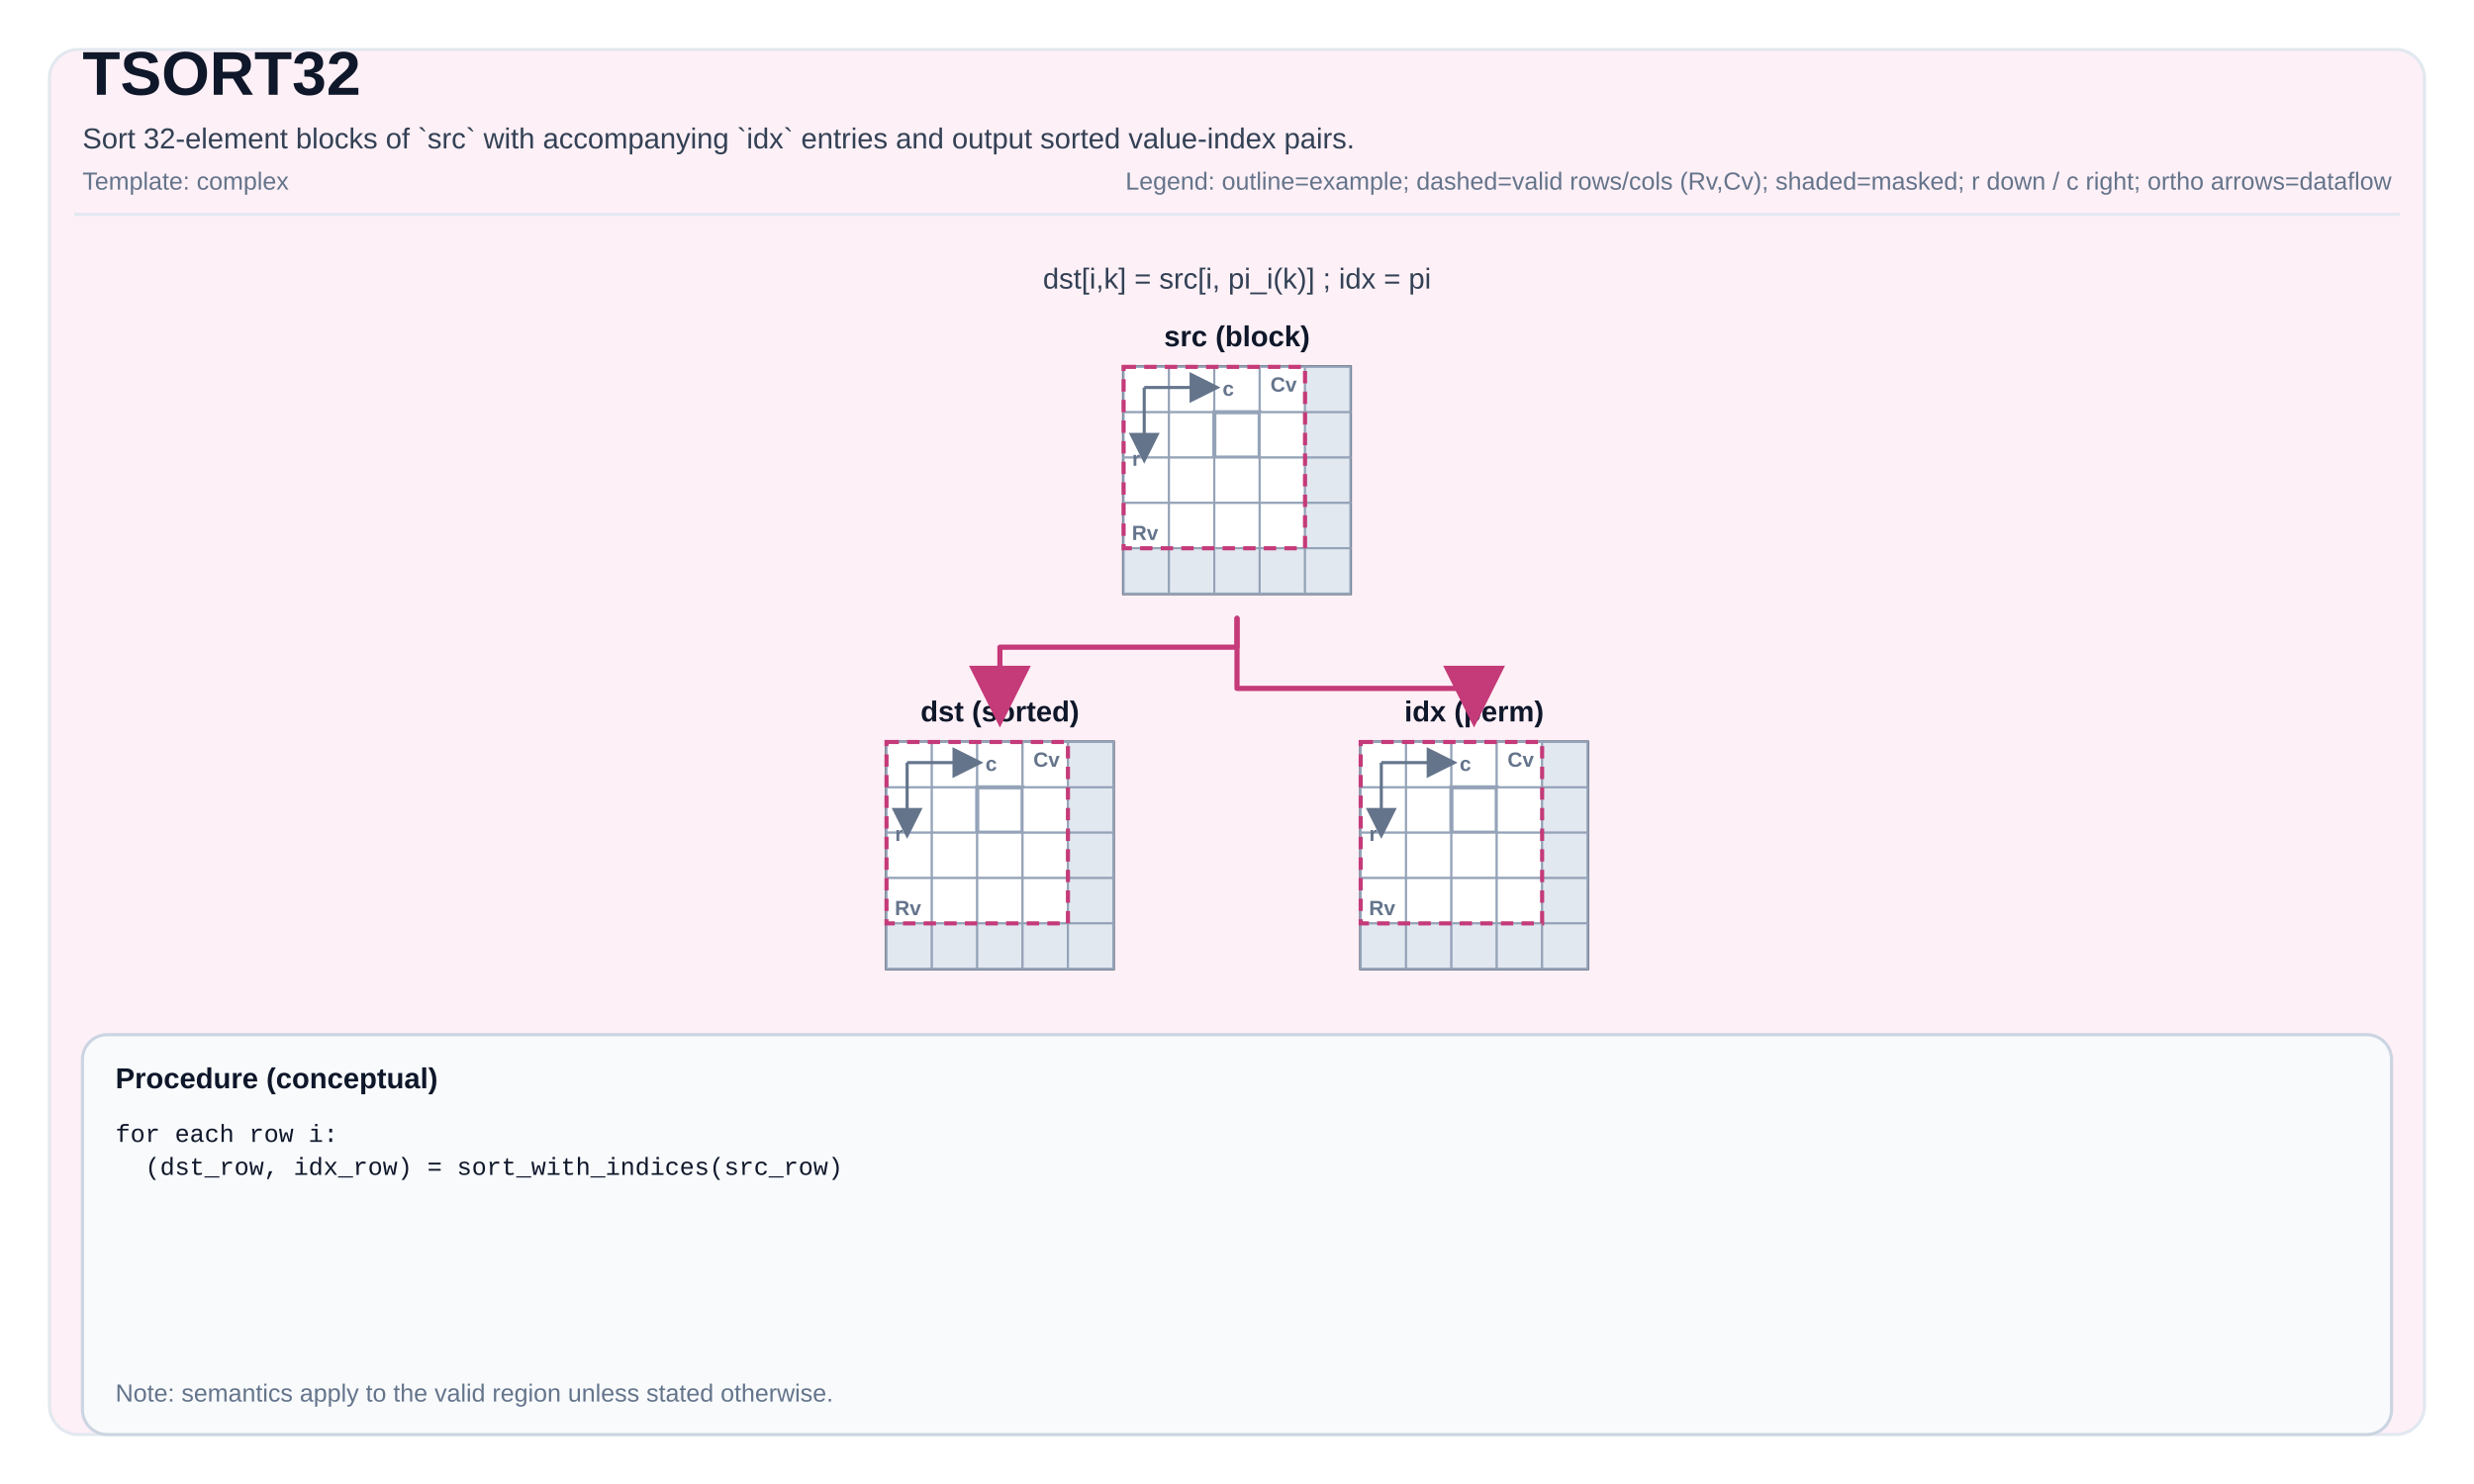
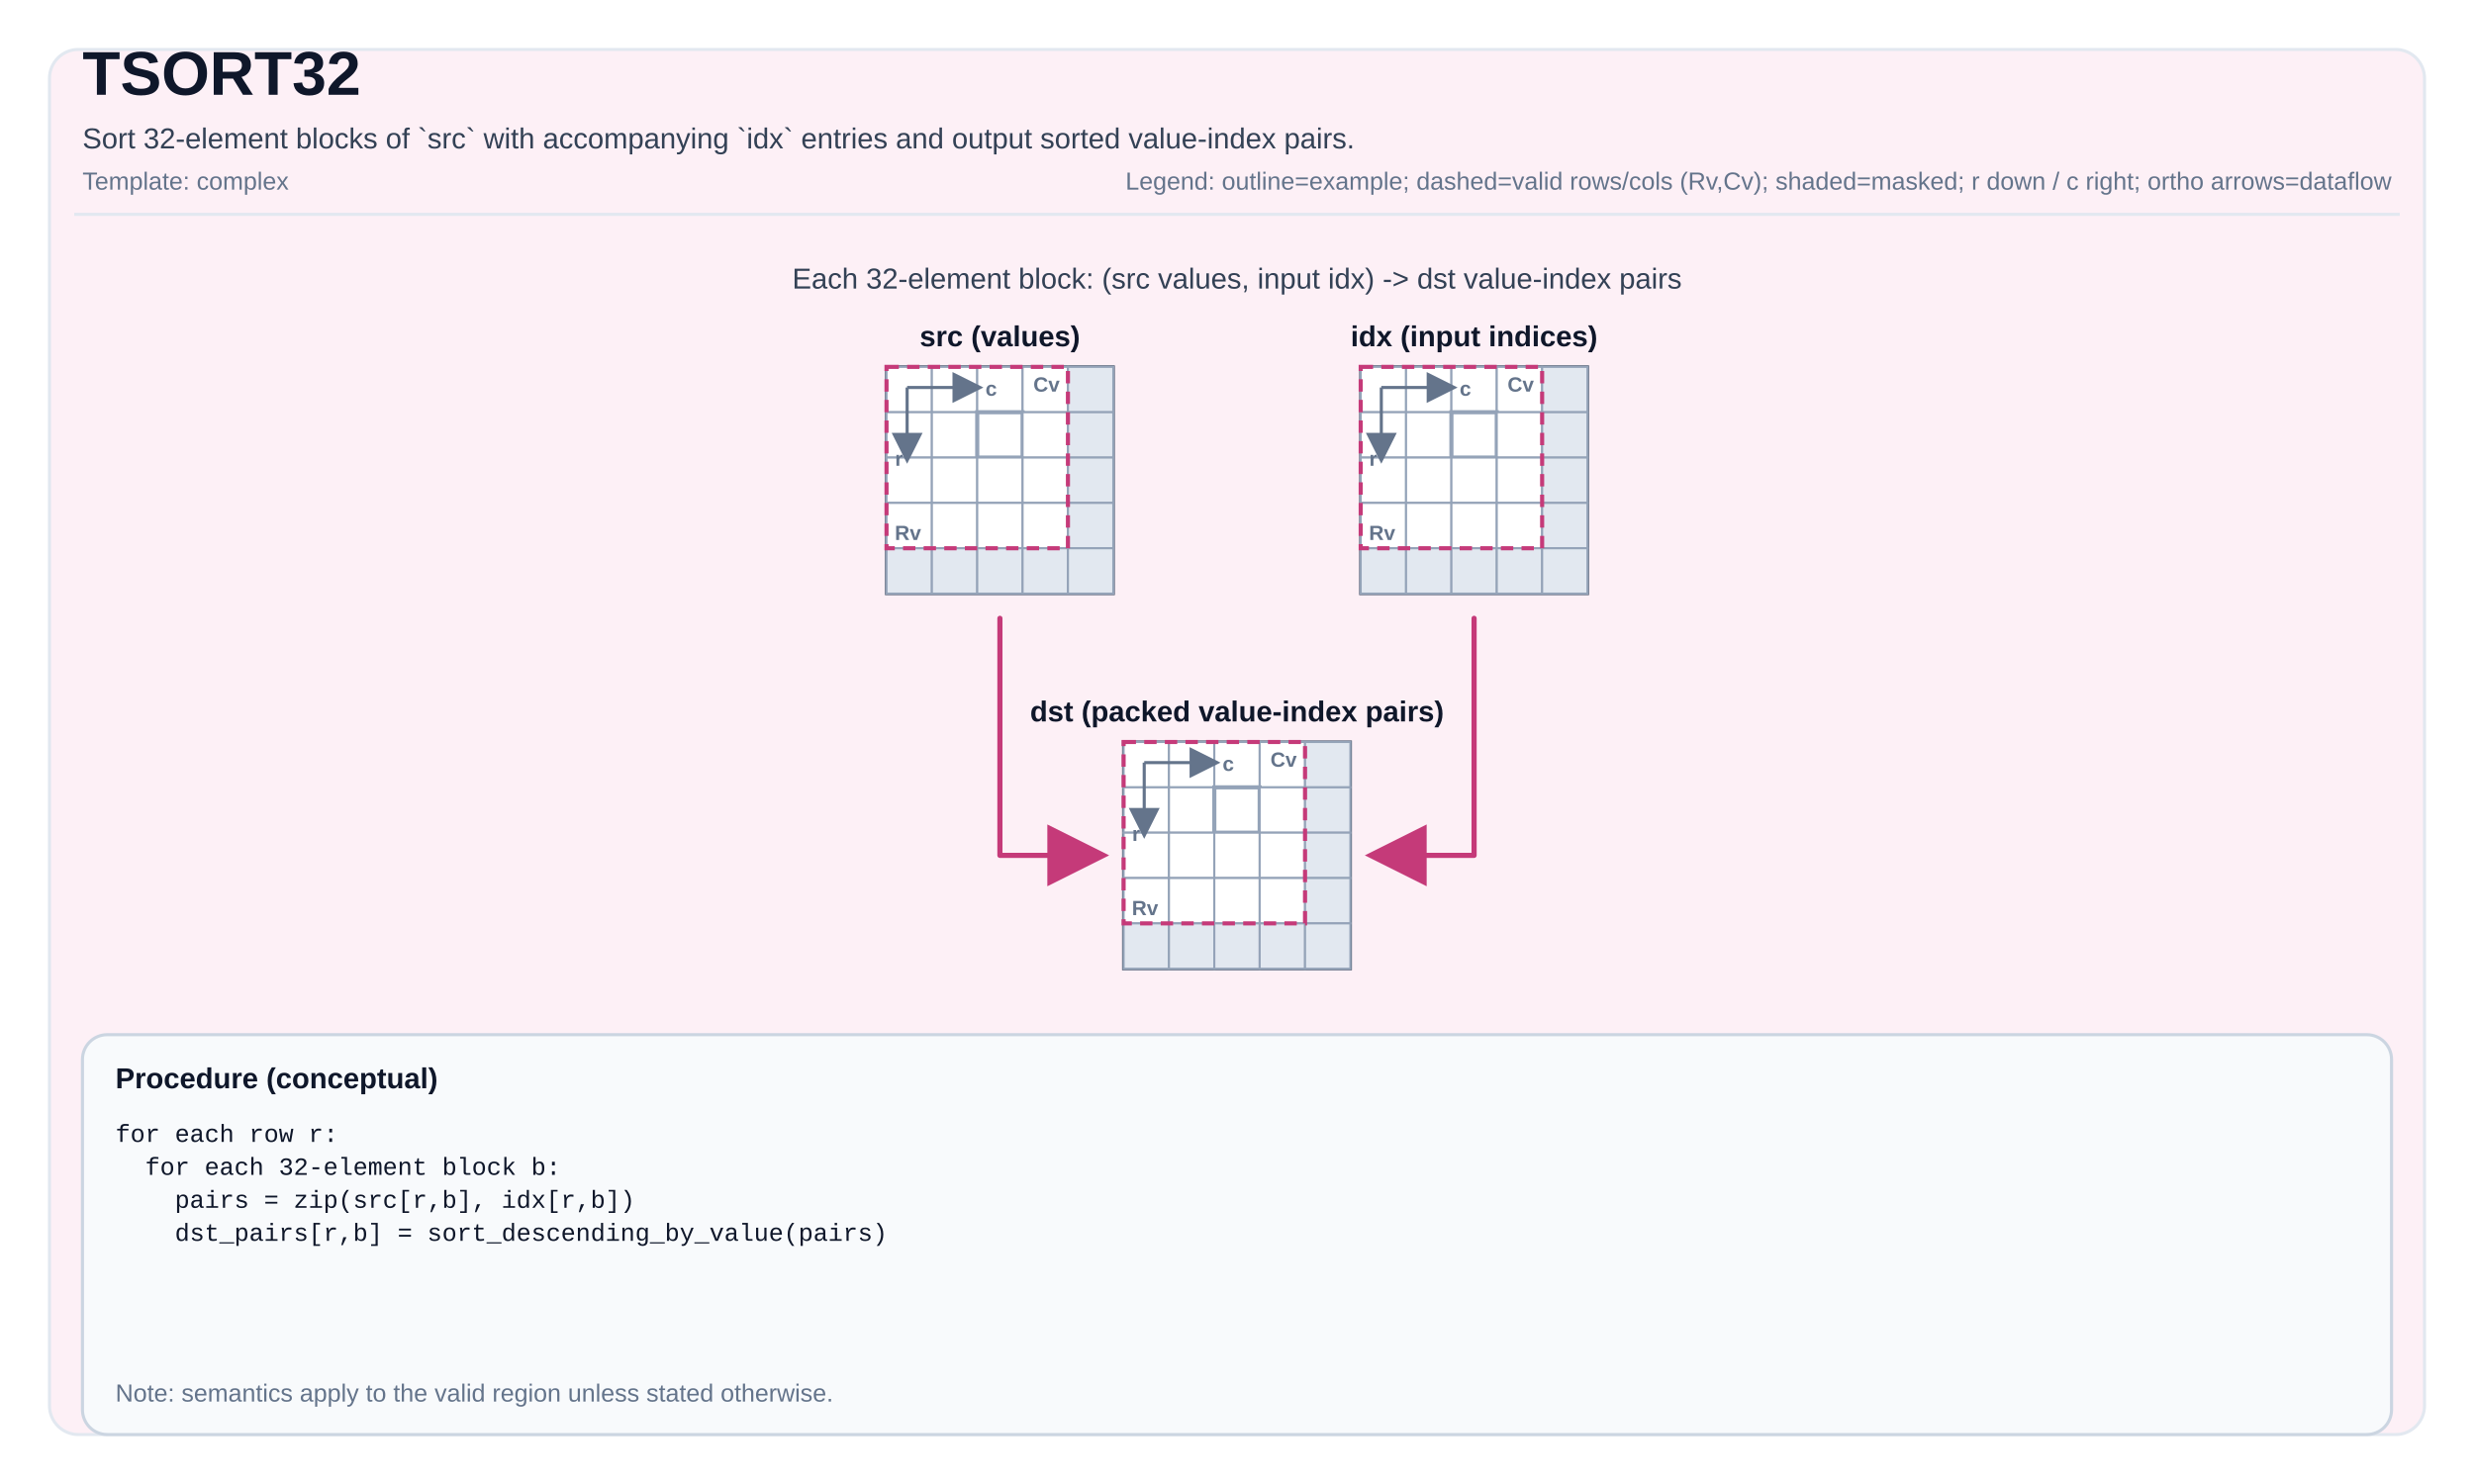
<svg xmlns="http://www.w3.org/2000/svg" width="1200" height="720" viewBox="0 0 1200 720" role="img" aria-label="TSORT32 tile operation diagram">
  <defs>
    <marker id="arrow" markerWidth="12" markerHeight="12" refX="10" refY="6" orient="auto">
      <path d="M0,0 L0,12 L12,6 z" fill="#C53A79" />
    </marker>
    <marker id="axisArrow" markerWidth="10" markerHeight="10" refX="8" refY="5" orient="auto">
      <path d="M0,0 L0,10 L10,5 z" fill="#64748b" />
    </marker>
  </defs>
  <style>
svg { font-family: Arial, Helvetica, sans-serif; }
.title { font-size: 30px; font-weight: 700; fill: #0f172a; }
.subtitle { font-size: 14px; fill: #334155; }
.meta { font-size: 12px; fill: #64748b; }
.frame { fill: white; }
.panel { fill: #FDF0F6; stroke: #e2e8f0; stroke-width: 1.5; rx: 14; }
.tileLabel { font-size: 14px; font-weight: 700; fill: #0f172a; }
.tileBorder { fill: none; stroke: #475569; stroke-width: 1.5; }
.cell { fill: #ffffff; stroke: #94a3b8; stroke-width: 1; }
.cellMasked { fill: #e2e8f0; }
.cellHL { stroke-width: 2; }
.cellText { font-family: ui-monospace, SFMono-Regular, Menlo, Monaco, Consolas, 'Liberation Mono', 'Courier New', monospace; font-size: 10px; fill: #0f172a; }
.arrow { stroke-width: 2.5; fill: none; stroke-linejoin: round; stroke-linecap: round; }
.axisLine { stroke: #64748b; stroke-width: 1.5; fill: none; }
.axisText { font-size: 10px; fill: #64748b; font-weight: 700; }
.opCircle { fill: #ffffff; stroke-width: 2; }
.opRect { fill: #ffffff; stroke-width: 2; }
.opText { font-size: 10px; font-weight: 800; fill: #0f172a; }
.procBox { fill: #f8fafc; stroke: #cbd5e1; stroke-width: 1.5; rx: 12; }
.procTitle { font-size: 14px; font-weight: 700; fill: #0f172a; }
.procText { font-family: ui-monospace, SFMono-Regular, Menlo, Monaco, Consolas, 'Liberation Mono', 'Courier New', monospace; font-size: 12px; fill: #0f172a; }
.smallLabel { font-size: 12px; fill: #334155; }
.scalarBox { fill: #ffffff; stroke: #cbd5e1; stroke-width: 1.5; }
.scalarValue { font-size: 16px; font-weight: 700; }
.validBox { fill: none; stroke-width: 2; stroke-dasharray: 6 4; }
</style>
  <rect x="0" y="0" width="1200" height="720" class="frame" />
  <rect x="24" y="24" width="1152" height="672" class="panel" />
  <text x="40" y="46" class="title">TSORT32</text>
  <text x="40" y="72" class="subtitle">Sort 32-element blocks of `src` with accompanying `idx` entries and output sorted value-index pairs.</text>
  <text x="40" y="92" class="meta">Template: complex</text>
  <text x="1160" y="92" class="meta" text-anchor="end">Legend: outline=example; dashed=valid rows/cols (Rv,Cv); shaded=masked; r down / c right; ortho arrows=dataflow</text>
  <line x1="36" y1="104" x2="1164" y2="104" stroke="#e2e8f0" stroke-width="1.5" />
-   <text x="600" y="140" class="subtitle" text-anchor="middle" fill="#C53A79">dst[i,k] = src[i, pi_i(k)] ; idx = pi</text>
-   <text x="600" y="168" class="tileLabel" text-anchor="middle">src (block)</text>
-   <rect x="545" y="178" width="110" height="110" class="tileBorder" />
-   <rect x="545" y="178" width="22" height="22" class="cell" />
-   <rect x="567" y="178" width="22" height="22" class="cell" />
-   <rect x="589" y="178" width="22" height="22" class="cell" />
-   <rect x="611" y="178" width="22" height="22" class="cell" />
-   <rect x="633" y="178" width="22" height="22" class="cell cellMasked" />
-   <rect x="545" y="200" width="22" height="22" class="cell" />
-   <rect x="567" y="200" width="22" height="22" class="cell" />
-   <rect x="589" y="200" width="22" height="22" class="cell cellHL" stroke="#C53A79" />
-   <rect x="611" y="200" width="22" height="22" class="cell" />
-   <rect x="633" y="200" width="22" height="22" class="cell cellMasked" />
-   <rect x="545" y="222" width="22" height="22" class="cell" />
-   <rect x="567" y="222" width="22" height="22" class="cell" />
-   <rect x="589" y="222" width="22" height="22" class="cell" />
-   <rect x="611" y="222" width="22" height="22" class="cell" />
-   <rect x="633" y="222" width="22" height="22" class="cell cellMasked" />
-   <rect x="545" y="244" width="22" height="22" class="cell" />
-   <rect x="567" y="244" width="22" height="22" class="cell" />
-   <rect x="589" y="244" width="22" height="22" class="cell" />
-   <rect x="611" y="244" width="22" height="22" class="cell" />
-   <rect x="633" y="244" width="22" height="22" class="cell cellMasked" />
-   <rect x="545" y="266" width="22" height="22" class="cell cellMasked" />
-   <rect x="567" y="266" width="22" height="22" class="cell cellMasked" />
-   <rect x="589" y="266" width="22" height="22" class="cell cellMasked" />
-   <rect x="611" y="266" width="22" height="22" class="cell cellMasked" />
-   <rect x="633" y="266" width="22" height="22" class="cell cellMasked" />
-   <rect x="545" y="178" width="88" height="88" class="validBox" stroke="#C53A79" />
-   <text x="549" y="262" class="axisText">Rv</text>
-   <text x="629" y="190" class="axisText" text-anchor="end">Cv</text>
-   <path d="M 555 188 L 589 188" class="axisLine" marker-end="url(#axisArrow)" />
-   <path d="M 555 188 L 555 222" class="axisLine" marker-end="url(#axisArrow)" />
-   <text x="593" y="192" class="axisText">c</text>
-   <text x="553" y="226" class="axisText" text-anchor="end">r</text>
-   <text x="485" y="350" class="tileLabel" text-anchor="middle">dst (sorted)</text>
-   <rect x="430" y="360" width="110" height="110" class="tileBorder" />
-   <rect x="430" y="360" width="22" height="22" class="cell" />
-   <rect x="452" y="360" width="22" height="22" class="cell" />
-   <rect x="474" y="360" width="22" height="22" class="cell" />
-   <rect x="496" y="360" width="22" height="22" class="cell" />
-   <rect x="518" y="360" width="22" height="22" class="cell cellMasked" />
-   <rect x="430" y="382" width="22" height="22" class="cell" />
-   <rect x="452" y="382" width="22" height="22" class="cell" />
-   <rect x="474" y="382" width="22" height="22" class="cell cellHL" stroke="#C53A79" />
-   <rect x="496" y="382" width="22" height="22" class="cell" />
-   <rect x="518" y="382" width="22" height="22" class="cell cellMasked" />
-   <rect x="430" y="404" width="22" height="22" class="cell" />
-   <rect x="452" y="404" width="22" height="22" class="cell" />
-   <rect x="474" y="404" width="22" height="22" class="cell" />
-   <rect x="496" y="404" width="22" height="22" class="cell" />
-   <rect x="518" y="404" width="22" height="22" class="cell cellMasked" />
-   <rect x="430" y="426" width="22" height="22" class="cell" />
-   <rect x="452" y="426" width="22" height="22" class="cell" />
-   <rect x="474" y="426" width="22" height="22" class="cell" />
-   <rect x="496" y="426" width="22" height="22" class="cell" />
-   <rect x="518" y="426" width="22" height="22" class="cell cellMasked" />
-   <rect x="430" y="448" width="22" height="22" class="cell cellMasked" />
-   <rect x="452" y="448" width="22" height="22" class="cell cellMasked" />
-   <rect x="474" y="448" width="22" height="22" class="cell cellMasked" />
-   <rect x="496" y="448" width="22" height="22" class="cell cellMasked" />
-   <rect x="518" y="448" width="22" height="22" class="cell cellMasked" />
-   <rect x="430" y="360" width="88" height="88" class="validBox" stroke="#C53A79" />
-   <text x="434" y="444" class="axisText">Rv</text>
-   <text x="514" y="372" class="axisText" text-anchor="end">Cv</text>
-   <path d="M 440 370 L 474 370" class="axisLine" marker-end="url(#axisArrow)" />
-   <path d="M 440 370 L 440 404" class="axisLine" marker-end="url(#axisArrow)" />
-   <text x="478" y="374" class="axisText">c</text>
-   <text x="438" y="408" class="axisText" text-anchor="end">r</text>
-   <text x="715" y="350" class="tileLabel" text-anchor="middle">idx (perm)</text>
-   <rect x="660" y="360" width="110" height="110" class="tileBorder" />
-   <rect x="660" y="360" width="22" height="22" class="cell" />
-   <rect x="682" y="360" width="22" height="22" class="cell" />
-   <rect x="704" y="360" width="22" height="22" class="cell" />
-   <rect x="726" y="360" width="22" height="22" class="cell" />
-   <rect x="748" y="360" width="22" height="22" class="cell cellMasked" />
-   <rect x="660" y="382" width="22" height="22" class="cell" />
-   <rect x="682" y="382" width="22" height="22" class="cell" />
-   <rect x="704" y="382" width="22" height="22" class="cell cellHL" stroke="#C53A79" />
-   <rect x="726" y="382" width="22" height="22" class="cell" />
-   <rect x="748" y="382" width="22" height="22" class="cell cellMasked" />
-   <rect x="660" y="404" width="22" height="22" class="cell" />
-   <rect x="682" y="404" width="22" height="22" class="cell" />
-   <rect x="704" y="404" width="22" height="22" class="cell" />
-   <rect x="726" y="404" width="22" height="22" class="cell" />
-   <rect x="748" y="404" width="22" height="22" class="cell cellMasked" />
-   <rect x="660" y="426" width="22" height="22" class="cell" />
-   <rect x="682" y="426" width="22" height="22" class="cell" />
-   <rect x="704" y="426" width="22" height="22" class="cell" />
-   <rect x="726" y="426" width="22" height="22" class="cell" />
-   <rect x="748" y="426" width="22" height="22" class="cell cellMasked" />
-   <rect x="660" y="448" width="22" height="22" class="cell cellMasked" />
-   <rect x="682" y="448" width="22" height="22" class="cell cellMasked" />
-   <rect x="704" y="448" width="22" height="22" class="cell cellMasked" />
-   <rect x="726" y="448" width="22" height="22" class="cell cellMasked" />
-   <rect x="748" y="448" width="22" height="22" class="cell cellMasked" />
-   <rect x="660" y="360" width="88" height="88" class="validBox" stroke="#C53A79" />
-   <text x="664" y="444" class="axisText">Rv</text>
-   <text x="744" y="372" class="axisText" text-anchor="end">Cv</text>
-   <path d="M 670 370 L 704 370" class="axisLine" marker-end="url(#axisArrow)" />
-   <path d="M 670 370 L 670 404" class="axisLine" marker-end="url(#axisArrow)" />
-   <text x="708" y="374" class="axisText">c</text>
-   <text x="668" y="408" class="axisText" text-anchor="end">r</text>
-   <path d="M 600 300 L 600 314 L 485 314 L 485 348" class="arrow" stroke="#C53A79" marker-end="url(#arrow)" />
-   <path d="M 600 300 L 600 334 L 715 334 L 715 348" class="arrow" stroke="#C53A79" marker-end="url(#arrow)" />
+   <text x="600" y="140" class="subtitle" text-anchor="middle" fill="#C53A79">Each 32-element block: (src values, input idx) -&gt; dst value-index pairs</text>
+   <text x="485" y="168" class="tileLabel" text-anchor="middle">src (values)</text>
+   <rect x="430" y="178" width="110" height="110" class="tileBorder" />
+   <rect x="430" y="178" width="22" height="22" class="cell" />
+   <rect x="452" y="178" width="22" height="22" class="cell" />
+   <rect x="474" y="178" width="22" height="22" class="cell" />
+   <rect x="496" y="178" width="22" height="22" class="cell" />
+   <rect x="518" y="178" width="22" height="22" class="cell cellMasked" />
+   <rect x="430" y="200" width="22" height="22" class="cell" />
+   <rect x="452" y="200" width="22" height="22" class="cell" />
+   <rect x="474" y="200" width="22" height="22" class="cell cellHL" stroke="#C53A79" />
+   <rect x="496" y="200" width="22" height="22" class="cell" />
+   <rect x="518" y="200" width="22" height="22" class="cell cellMasked" />
+   <rect x="430" y="222" width="22" height="22" class="cell" />
+   <rect x="452" y="222" width="22" height="22" class="cell" />
+   <rect x="474" y="222" width="22" height="22" class="cell" />
+   <rect x="496" y="222" width="22" height="22" class="cell" />
+   <rect x="518" y="222" width="22" height="22" class="cell cellMasked" />
+   <rect x="430" y="244" width="22" height="22" class="cell" />
+   <rect x="452" y="244" width="22" height="22" class="cell" />
+   <rect x="474" y="244" width="22" height="22" class="cell" />
+   <rect x="496" y="244" width="22" height="22" class="cell" />
+   <rect x="518" y="244" width="22" height="22" class="cell cellMasked" />
+   <rect x="430" y="266" width="22" height="22" class="cell cellMasked" />
+   <rect x="452" y="266" width="22" height="22" class="cell cellMasked" />
+   <rect x="474" y="266" width="22" height="22" class="cell cellMasked" />
+   <rect x="496" y="266" width="22" height="22" class="cell cellMasked" />
+   <rect x="518" y="266" width="22" height="22" class="cell cellMasked" />
+   <rect x="430" y="178" width="88" height="88" class="validBox" stroke="#C53A79" />
+   <text x="434" y="262" class="axisText">Rv</text>
+   <text x="514" y="190" class="axisText" text-anchor="end">Cv</text>
+   <path d="M 440 188 L 474 188" class="axisLine" marker-end="url(#axisArrow)" />
+   <path d="M 440 188 L 440 222" class="axisLine" marker-end="url(#axisArrow)" />
+   <text x="478" y="192" class="axisText">c</text>
+   <text x="438" y="226" class="axisText" text-anchor="end">r</text>
+   <text x="715" y="168" class="tileLabel" text-anchor="middle">idx (input indices)</text>
+   <rect x="660" y="178" width="110" height="110" class="tileBorder" />
+   <rect x="660" y="178" width="22" height="22" class="cell" />
+   <rect x="682" y="178" width="22" height="22" class="cell" />
+   <rect x="704" y="178" width="22" height="22" class="cell" />
+   <rect x="726" y="178" width="22" height="22" class="cell" />
+   <rect x="748" y="178" width="22" height="22" class="cell cellMasked" />
+   <rect x="660" y="200" width="22" height="22" class="cell" />
+   <rect x="682" y="200" width="22" height="22" class="cell" />
+   <rect x="704" y="200" width="22" height="22" class="cell cellHL" stroke="#C53A79" />
+   <rect x="726" y="200" width="22" height="22" class="cell" />
+   <rect x="748" y="200" width="22" height="22" class="cell cellMasked" />
+   <rect x="660" y="222" width="22" height="22" class="cell" />
+   <rect x="682" y="222" width="22" height="22" class="cell" />
+   <rect x="704" y="222" width="22" height="22" class="cell" />
+   <rect x="726" y="222" width="22" height="22" class="cell" />
+   <rect x="748" y="222" width="22" height="22" class="cell cellMasked" />
+   <rect x="660" y="244" width="22" height="22" class="cell" />
+   <rect x="682" y="244" width="22" height="22" class="cell" />
+   <rect x="704" y="244" width="22" height="22" class="cell" />
+   <rect x="726" y="244" width="22" height="22" class="cell" />
+   <rect x="748" y="244" width="22" height="22" class="cell cellMasked" />
+   <rect x="660" y="266" width="22" height="22" class="cell cellMasked" />
+   <rect x="682" y="266" width="22" height="22" class="cell cellMasked" />
+   <rect x="704" y="266" width="22" height="22" class="cell cellMasked" />
+   <rect x="726" y="266" width="22" height="22" class="cell cellMasked" />
+   <rect x="748" y="266" width="22" height="22" class="cell cellMasked" />
+   <rect x="660" y="178" width="88" height="88" class="validBox" stroke="#C53A79" />
+   <text x="664" y="262" class="axisText">Rv</text>
+   <text x="744" y="190" class="axisText" text-anchor="end">Cv</text>
+   <path d="M 670 188 L 704 188" class="axisLine" marker-end="url(#axisArrow)" />
+   <path d="M 670 188 L 670 222" class="axisLine" marker-end="url(#axisArrow)" />
+   <text x="708" y="192" class="axisText">c</text>
+   <text x="668" y="226" class="axisText" text-anchor="end">r</text>
+   <text x="600" y="350" class="tileLabel" text-anchor="middle">dst (packed value-index pairs)</text>
+   <rect x="545" y="360" width="110" height="110" class="tileBorder" />
+   <rect x="545" y="360" width="22" height="22" class="cell" />
+   <rect x="567" y="360" width="22" height="22" class="cell" />
+   <rect x="589" y="360" width="22" height="22" class="cell" />
+   <rect x="611" y="360" width="22" height="22" class="cell" />
+   <rect x="633" y="360" width="22" height="22" class="cell cellMasked" />
+   <rect x="545" y="382" width="22" height="22" class="cell" />
+   <rect x="567" y="382" width="22" height="22" class="cell" />
+   <rect x="589" y="382" width="22" height="22" class="cell cellHL" stroke="#C53A79" />
+   <rect x="611" y="382" width="22" height="22" class="cell" />
+   <rect x="633" y="382" width="22" height="22" class="cell cellMasked" />
+   <rect x="545" y="404" width="22" height="22" class="cell" />
+   <rect x="567" y="404" width="22" height="22" class="cell" />
+   <rect x="589" y="404" width="22" height="22" class="cell" />
+   <rect x="611" y="404" width="22" height="22" class="cell" />
+   <rect x="633" y="404" width="22" height="22" class="cell cellMasked" />
+   <rect x="545" y="426" width="22" height="22" class="cell" />
+   <rect x="567" y="426" width="22" height="22" class="cell" />
+   <rect x="589" y="426" width="22" height="22" class="cell" />
+   <rect x="611" y="426" width="22" height="22" class="cell" />
+   <rect x="633" y="426" width="22" height="22" class="cell cellMasked" />
+   <rect x="545" y="448" width="22" height="22" class="cell cellMasked" />
+   <rect x="567" y="448" width="22" height="22" class="cell cellMasked" />
+   <rect x="589" y="448" width="22" height="22" class="cell cellMasked" />
+   <rect x="611" y="448" width="22" height="22" class="cell cellMasked" />
+   <rect x="633" y="448" width="22" height="22" class="cell cellMasked" />
+   <rect x="545" y="360" width="88" height="88" class="validBox" stroke="#C53A79" />
+   <text x="549" y="444" class="axisText">Rv</text>
+   <text x="629" y="372" class="axisText" text-anchor="end">Cv</text>
+   <path d="M 555 370 L 589 370" class="axisLine" marker-end="url(#axisArrow)" />
+   <path d="M 555 370 L 555 404" class="axisLine" marker-end="url(#axisArrow)" />
+   <text x="593" y="374" class="axisText">c</text>
+   <text x="553" y="408" class="axisText" text-anchor="end">r</text>
+   <path d="M 485 300 L 485 300 L 485 415 L 533 415" class="arrow" stroke="#C53A79" marker-end="url(#arrow)" />
+   <path d="M 715 300 L 715 300 L 715 415 L 667 415" class="arrow" stroke="#C53A79" marker-end="url(#arrow)" />
  <rect x="40" y="502" width="1120" height="194" class="procBox" />
  <text x="56" y="528" class="procTitle">Procedure (conceptual)</text>
  <text x="56" y="554" class="procText" xml:space="preserve">
-     <tspan x="56" dy="0">for each row i:</tspan>
-     <tspan x="56" dy="16">  (dst_row, idx_row) = sort_with_indices(src_row)</tspan>
+     <tspan x="56" dy="0">for each row r:</tspan>
+     <tspan x="56" dy="16">  for each 32-element block b:</tspan>
+     <tspan x="56" dy="16">    pairs = zip(src[r,b], idx[r,b])</tspan>
+     <tspan x="56" dy="16">    dst_pairs[r,b] = sort_descending_by_value(pairs)</tspan>
  </text>
  <text x="56" y="680" class="meta">Note: semantics apply to the valid region unless stated otherwise.</text>
</svg>
